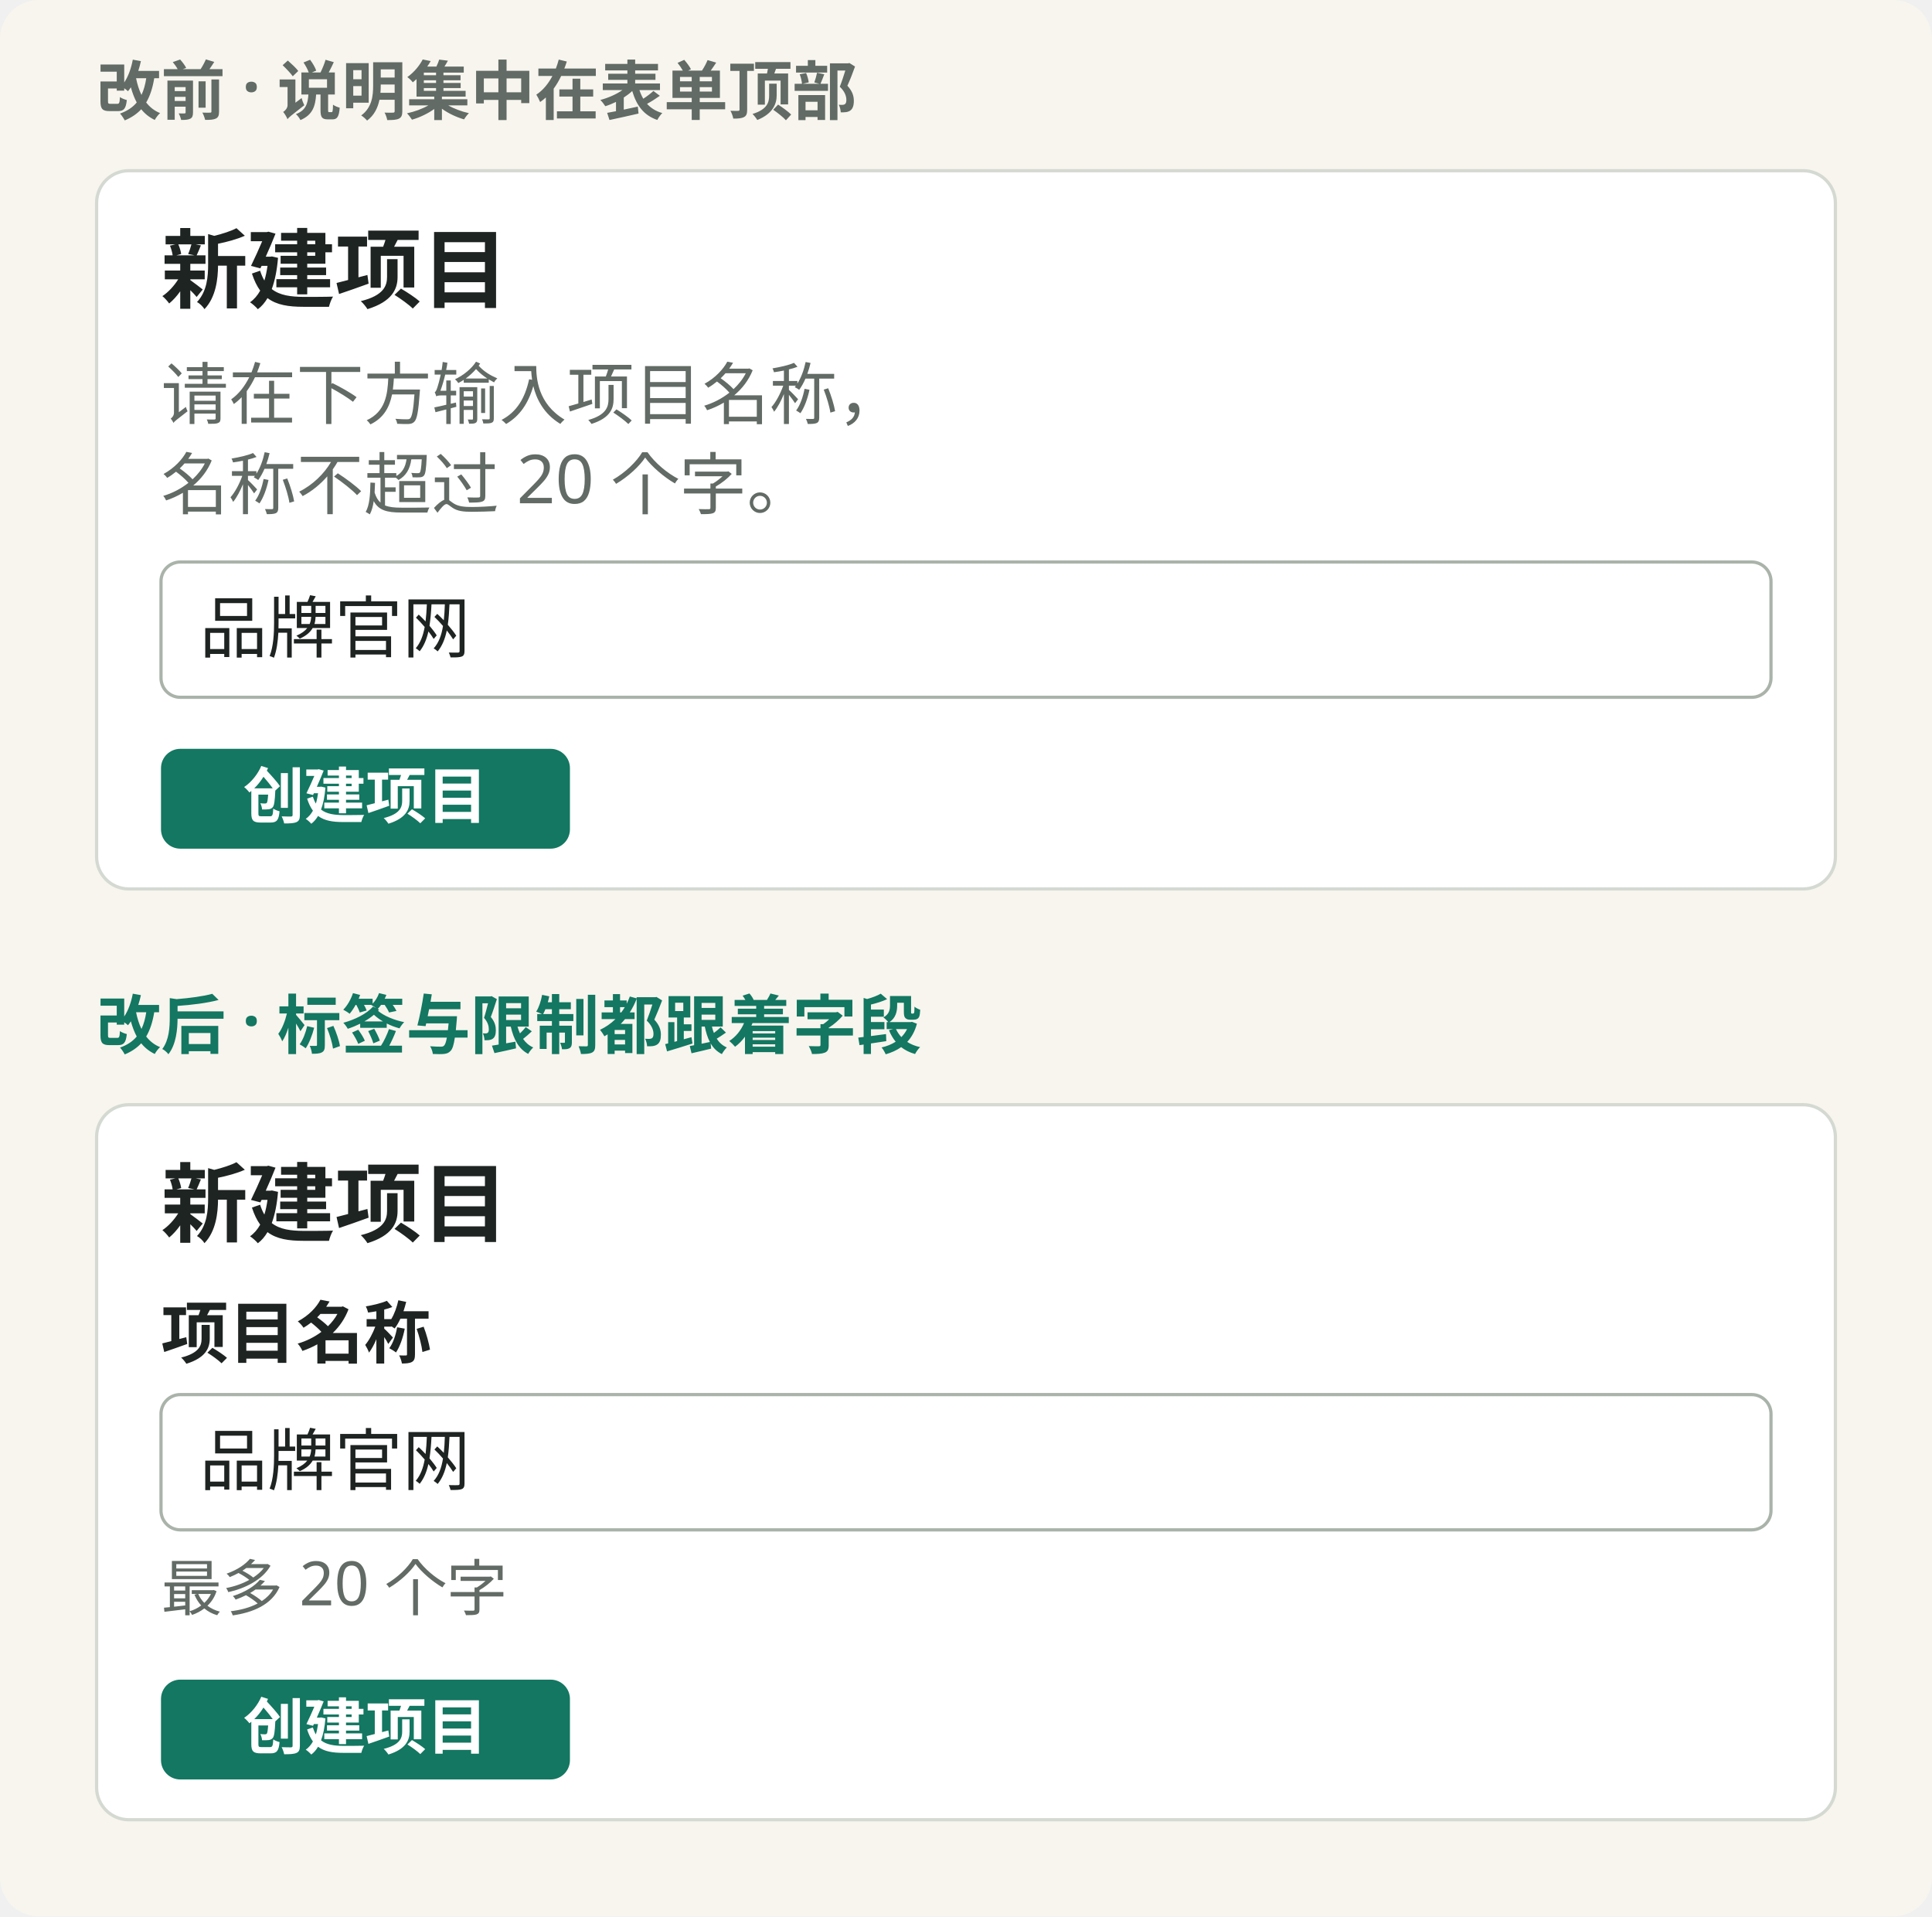
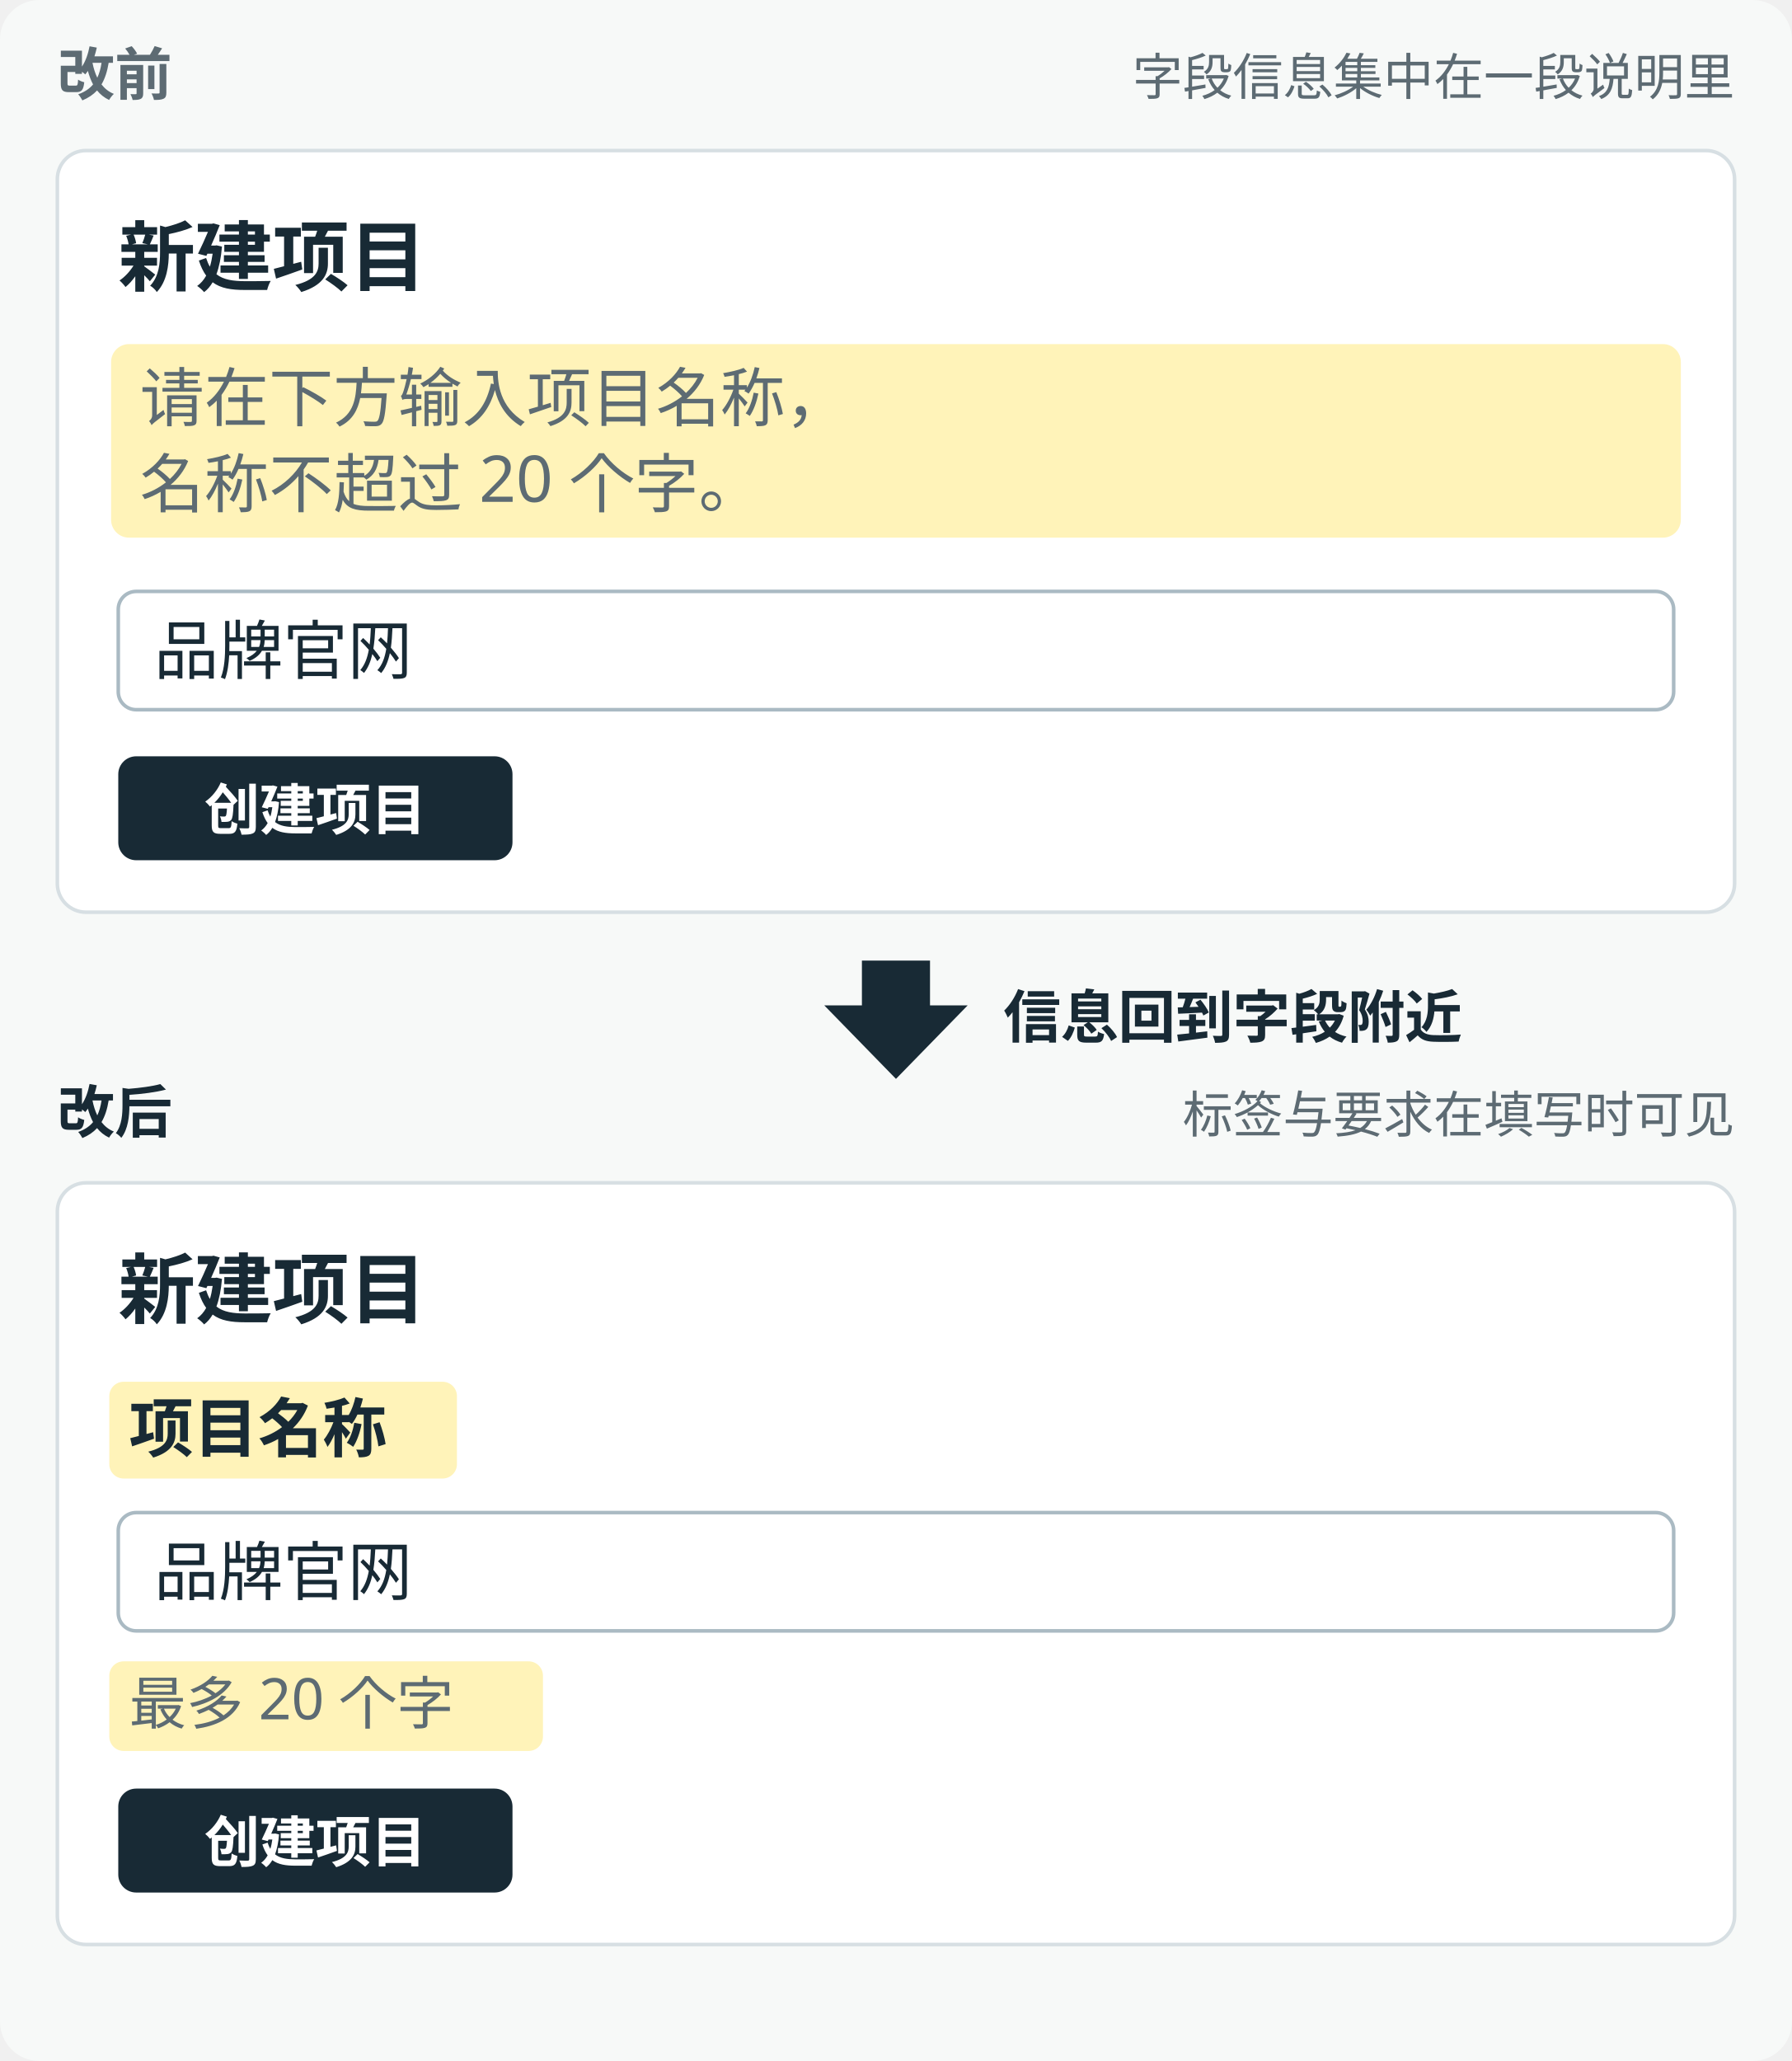
- <svg xmlns="http://www.w3.org/2000/svg" width="1200" height="1190" viewBox="0 0 1200 1190" role="img" aria-labelledby="title desc">
-   <rect width="1200" height="1190" rx="24" fill="#F7F5EE" />
-   <g font-family="'Segoe UI','Microsoft YaHei','PingFang SC',sans-serif" fill="#1E2422">
-     <g id="before">
-       <text x="60" y="71" font-size="40" font-weight="600" fill="#626B65">改前 · 说明集中在表单顶部</text>
-       <rect x="60" y="106" width="1080" height="446" rx="20" fill="#FFFFFF" stroke="#D4D9D2" stroke-width="2" />
-       <text x="100" y="187" font-size="54" font-weight="600">新建项目</text>
-       <text x="100" y="260" font-size="42" fill="#626B65">请在下方输入项目名称，</text>
-       <text x="100" y="316" font-size="42" fill="#626B65">名称不超过 20 个字。</text>
-       <rect x="100" y="349" width="1000" height="84" rx="12" fill="#FFFFFF" stroke="#AAB3AA" stroke-width="2" />
-       <text x="124" y="405" font-size="42">品牌官网</text>
-       <rect x="100" y="465" width="254" height="62" rx="12" fill="#137761" />
-       <text x="227" y="508" text-anchor="middle" font-size="38" font-weight="600" fill="#FFFFFF">创建项目</text>
-     </g>
-     <g id="after">
-       <text x="60" y="651" font-size="40" font-weight="600" fill="#137761">改后 · 标签与限制都跟着字段</text>
-       <rect x="60" y="686" width="1080" height="444" rx="20" fill="#FFFFFF" stroke="#D4D9D2" stroke-width="2" />
-       <text x="100" y="767" font-size="54" font-weight="600">新建项目</text>
-       <text x="100" y="843" font-size="42" font-weight="600">项目名称</text>
-       <rect x="100" y="866" width="1000" height="84" rx="12" fill="#FFFFFF" stroke="#AAB3AA" stroke-width="2" />
-       <text x="124" y="922" font-size="42">品牌官网</text>
-       <text x="100" y="1000" font-size="38" fill="#626B65">最多 20 个字</text>
-       <rect x="100" y="1043" width="254" height="62" rx="12" fill="#137761" />
-       <text x="227" y="1086" text-anchor="middle" font-size="38" font-weight="600" fill="#FFFFFF">创建项目</text>
-     </g>
+ <svg xmlns="http://www.w3.org/2000/svg" width="1000" height="1150" viewBox="0 0 1000 1150" role="img" aria-labelledby="title desc">
+   <g font-family="'Microsoft YaHei','PingFang SC','Segoe UI',sans-serif">
+     <rect x="0" y="0" width="1000" height="1150" rx="22" fill="#F7F9F8" />
+     <text x="32" y="53" font-size="32" fill="#5D6B73" font-weight="600" text-anchor="start">改前</text>
+     <text x="968" y="53" font-size="28" fill="#5D6B73" font-weight="400" text-anchor="end">字段信息集中在一段说明里</text>
+     <rect x="32" y="84" width="936" height="425" rx="16" fill="#FFFFFF" stroke="#D7DFE3" stroke-width="2" />
+     <text x="66" y="159" font-size="43" fill="#182A35" font-weight="650" text-anchor="start">新建项目</text>
+     <rect x="62" y="192" width="876" height="108" rx="10" fill="#FFF3B9" />
+     <text x="78" y="235" font-size="36" fill="#5D6B73" font-weight="400" text-anchor="start">请在下方输入项目名称，</text>
+     <text x="78" y="283" font-size="36" fill="#5D6B73" font-weight="400" text-anchor="start">名称不超过 20 个字。</text>
+     <rect x="66" y="330" width="868" height="66" rx="10" fill="#FFFFFF" stroke="#AABAC3" stroke-width="2" />
+     <text x="86" y="376" font-size="36" fill="#182A35" font-weight="400" text-anchor="start">品牌官网</text>
+     <rect x="66" y="422" width="220" height="58" rx="10" fill="#182A35" />
+     <text x="176" y="463" font-size="31" fill="#FFFFFF" font-weight="600" text-anchor="middle">创建项目</text>
+     <path d="M481 536H519V561H540L500 602L460 561H481Z" fill="#182A35" />
+     <text x="560" y="579" font-size="32" fill="#182A35" font-weight="650" text-anchor="start">信息回到字段附近</text>
+     <text x="32" y="632" font-size="32" fill="#182A35" font-weight="650" text-anchor="start">改后</text>
+     <text x="968" y="632" font-size="28" fill="#5D6B73" font-weight="400" text-anchor="end">标签与要求在填写时可见</text>
+     <rect x="32" y="660" width="936" height="425" rx="16" fill="#FFFFFF" stroke="#D7DFE3" stroke-width="2" />
+     <text x="66" y="735" font-size="43" fill="#182A35" font-weight="650" text-anchor="start">新建项目</text>
+     <rect x="61" y="771" width="194" height="54" rx="8" fill="#FFF3B9" />
+     <text x="72" y="810" font-size="36" fill="#182A35" font-weight="600" text-anchor="start">项目名称</text>
+     <rect x="66" y="844" width="868" height="66" rx="10" fill="#FFFFFF" stroke="#AABAC3" stroke-width="2" />
+     <text x="86" y="890" font-size="36" fill="#182A35" font-weight="400" text-anchor="start">品牌官网</text>
+     <rect x="61" y="927" width="242" height="50" rx="8" fill="#FFF3B9" />
+     <text x="72" y="962" font-size="32" fill="#5D6B73" font-weight="400" text-anchor="start">最多 20 个字</text>
+     <rect x="66" y="998" width="220" height="58" rx="10" fill="#182A35" />
+     <text x="176" y="1039" font-size="31" fill="#FFFFFF" font-weight="600" text-anchor="middle">创建项目</text>
  </g>
</svg>
